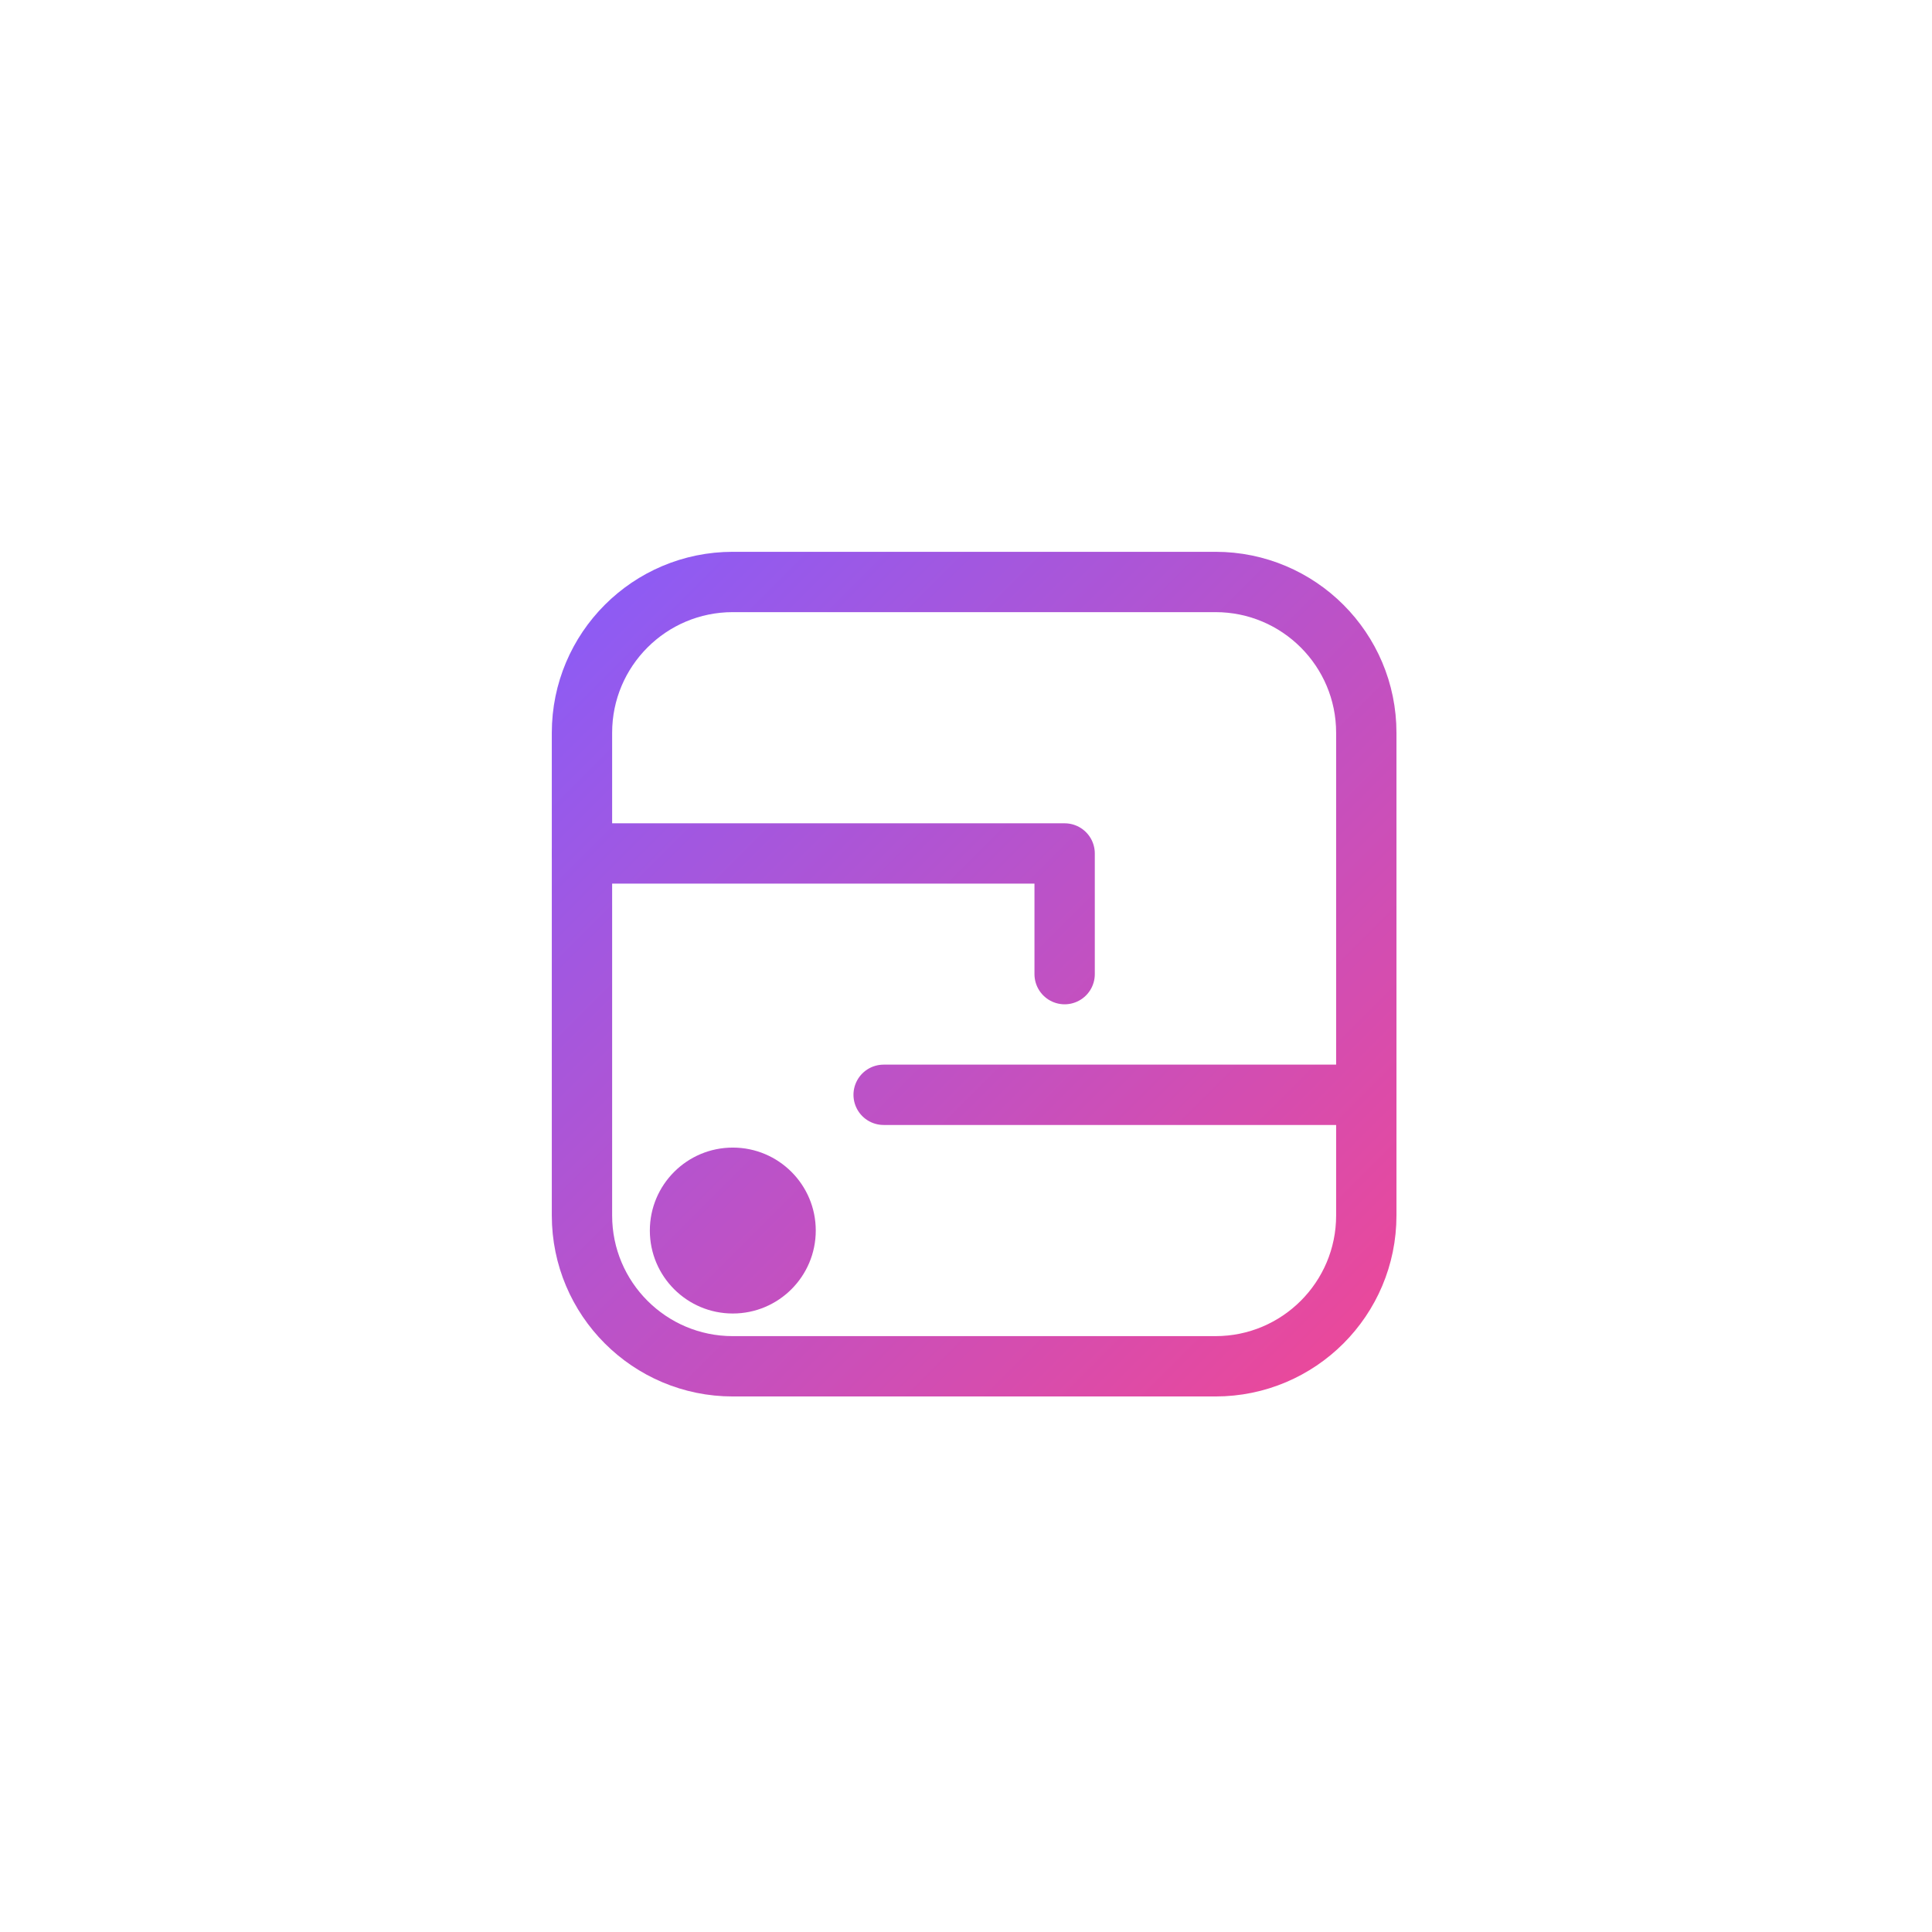
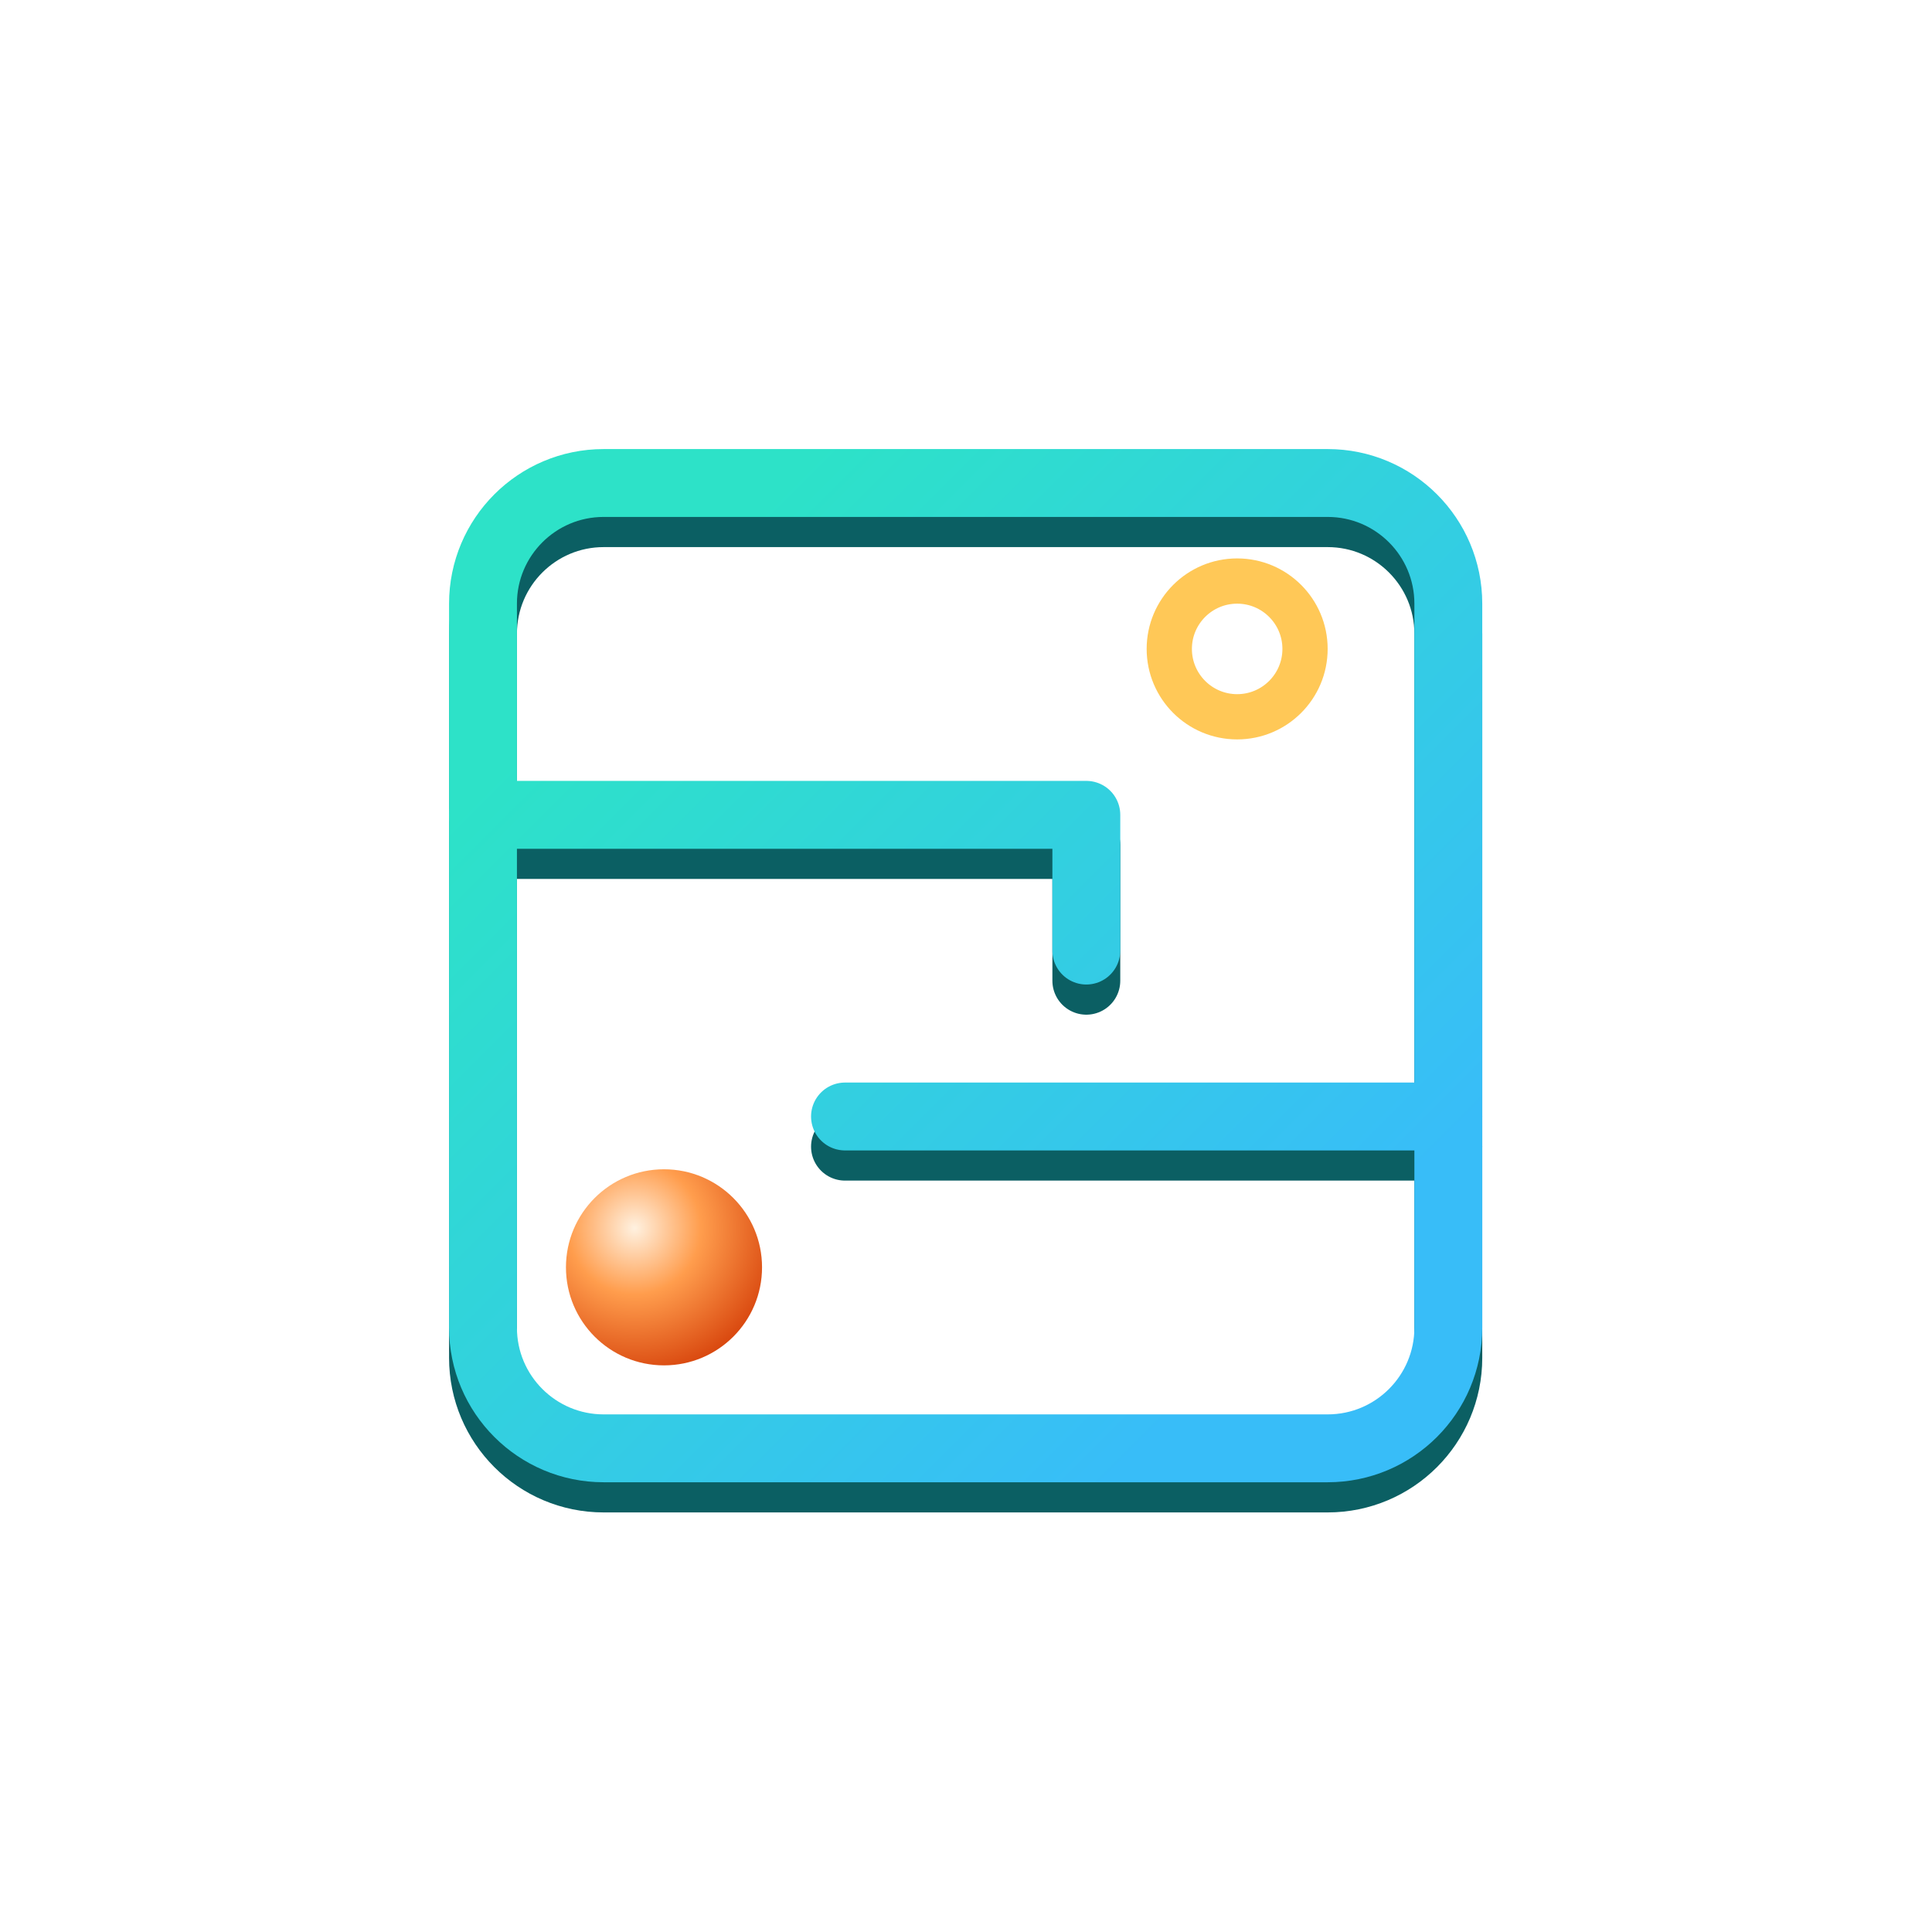
<svg xmlns="http://www.w3.org/2000/svg" width="456" height="456" viewBox="0 0 456 456">
  <defs>
-     <linearGradient id="g" x1="6" y1="6" x2="58" y2="58" gradientUnits="userSpaceOnUse">
-       <stop offset="0" stop-color="#8b5cf6" />
-       <stop offset="1" stop-color="#ec4899" />
+     <linearGradient id="wall" x1="10" y1="10" x2="54" y2="54" gradientUnits="userSpaceOnUse">
+       <stop offset="0" stop-color="#2de2c8" />
+       <stop offset="1" stop-color="#38bdf8" />
    </linearGradient>
+     <radialGradient id="ball" cx="0.35" cy="0.3" r="0.75">
+       <stop offset="0" stop-color="#fff1e0" />
+       <stop offset="0.45" stop-color="#ff9d4d" />
+       <stop offset="1" stop-color="#d9480f" />
+     </radialGradient>
  </defs>
-   <g transform="translate(116 116) scale(3.56)">
-     <g fill="none" stroke="url(#g)" stroke-width="4" stroke-linecap="round" stroke-linejoin="round">
-       <rect x="6" y="6" width="52" height="52" rx="10" />
-       <path d="M6 24H38 M26 40H58 M38 24V32" />
+   <g transform="translate(114 114) scale(3.56)">
+     <g fill="none" stroke-width="4.5" stroke-linecap="round" stroke-linejoin="round">
+       <g stroke="#0b5f63" transform="translate(0 2)">
+         <rect x="0" y="0" width="64" height="64" rx="8" />
+         <path d="M0 22H40 M24 42H64 M40 22V31" />
+       </g>
+       <g stroke="url(#wall)">
+         <rect x="0" y="0" width="64" height="64" rx="8" />
+         <path d="M0 22H40 M24 42H64 M40 22V31" />
+       </g>
    </g>
-     <circle cx="16" cy="49" r="5.5" fill="url(#g)" />
+     <circle cx="50" cy="11" r="4.5" fill="none" stroke="#ffc857" stroke-width="3" />
+     <circle cx="12" cy="52" r="6.5" fill="url(#ball)" />
  </g>
</svg>
